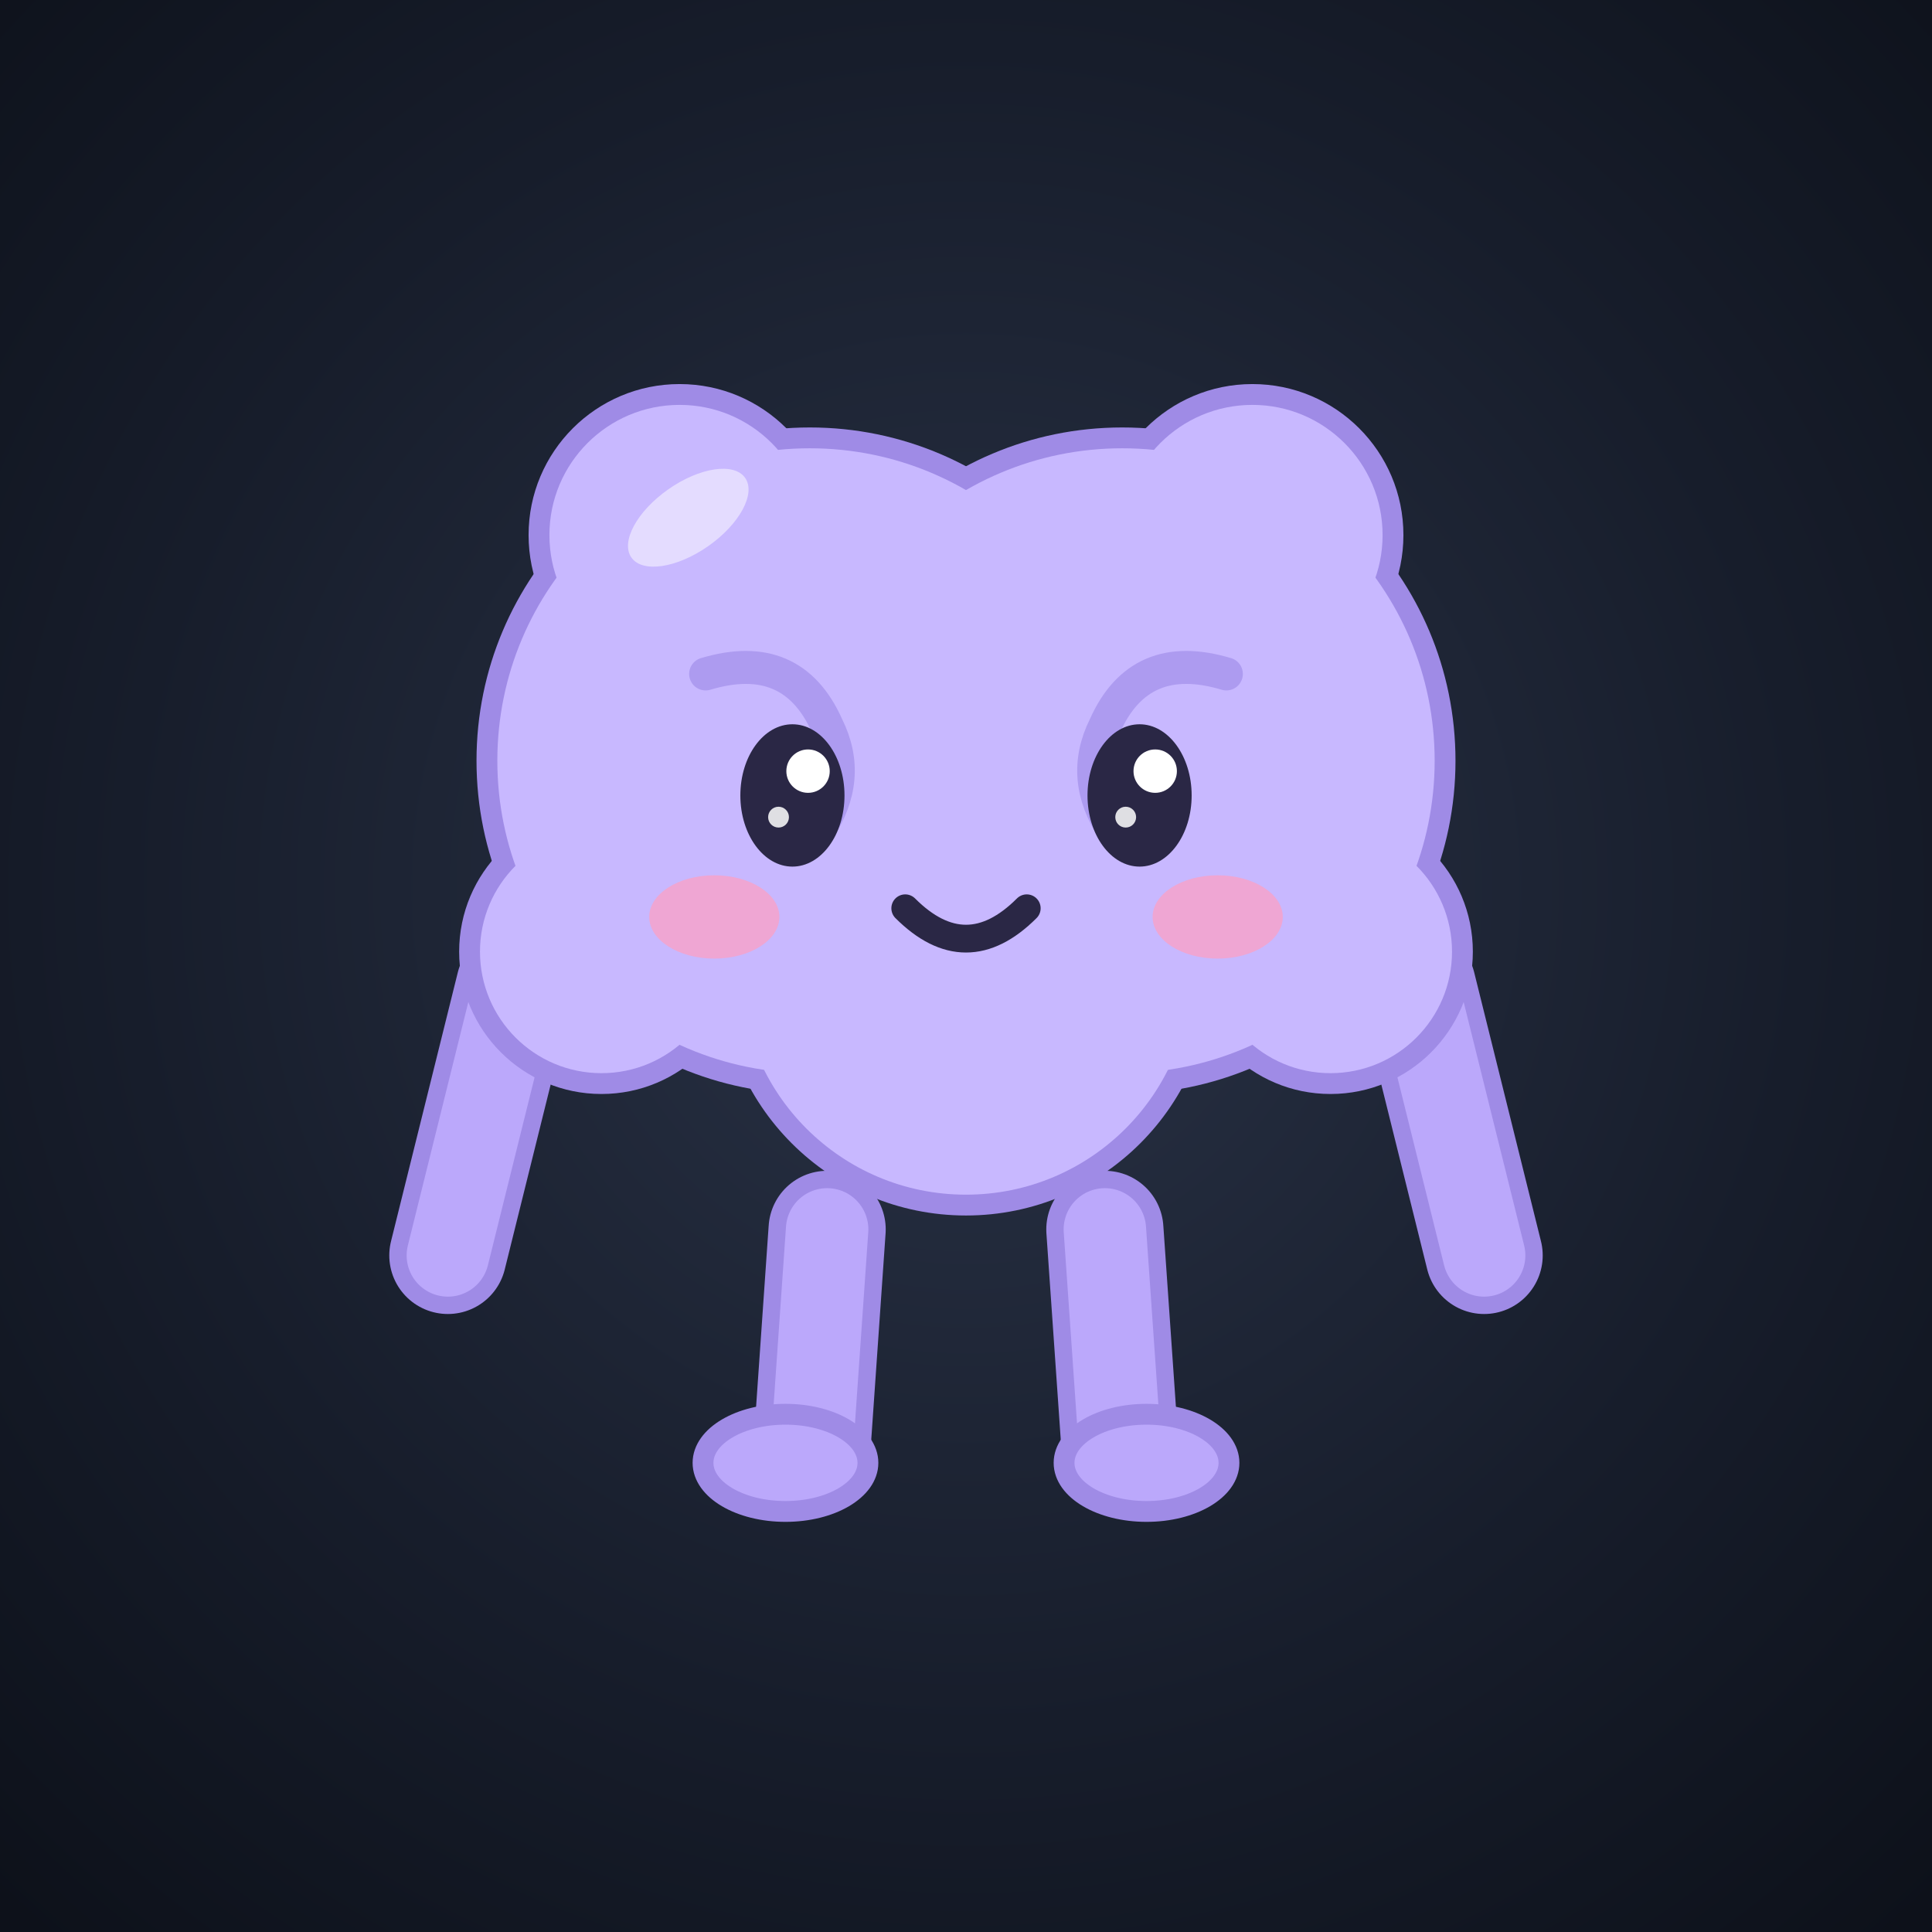
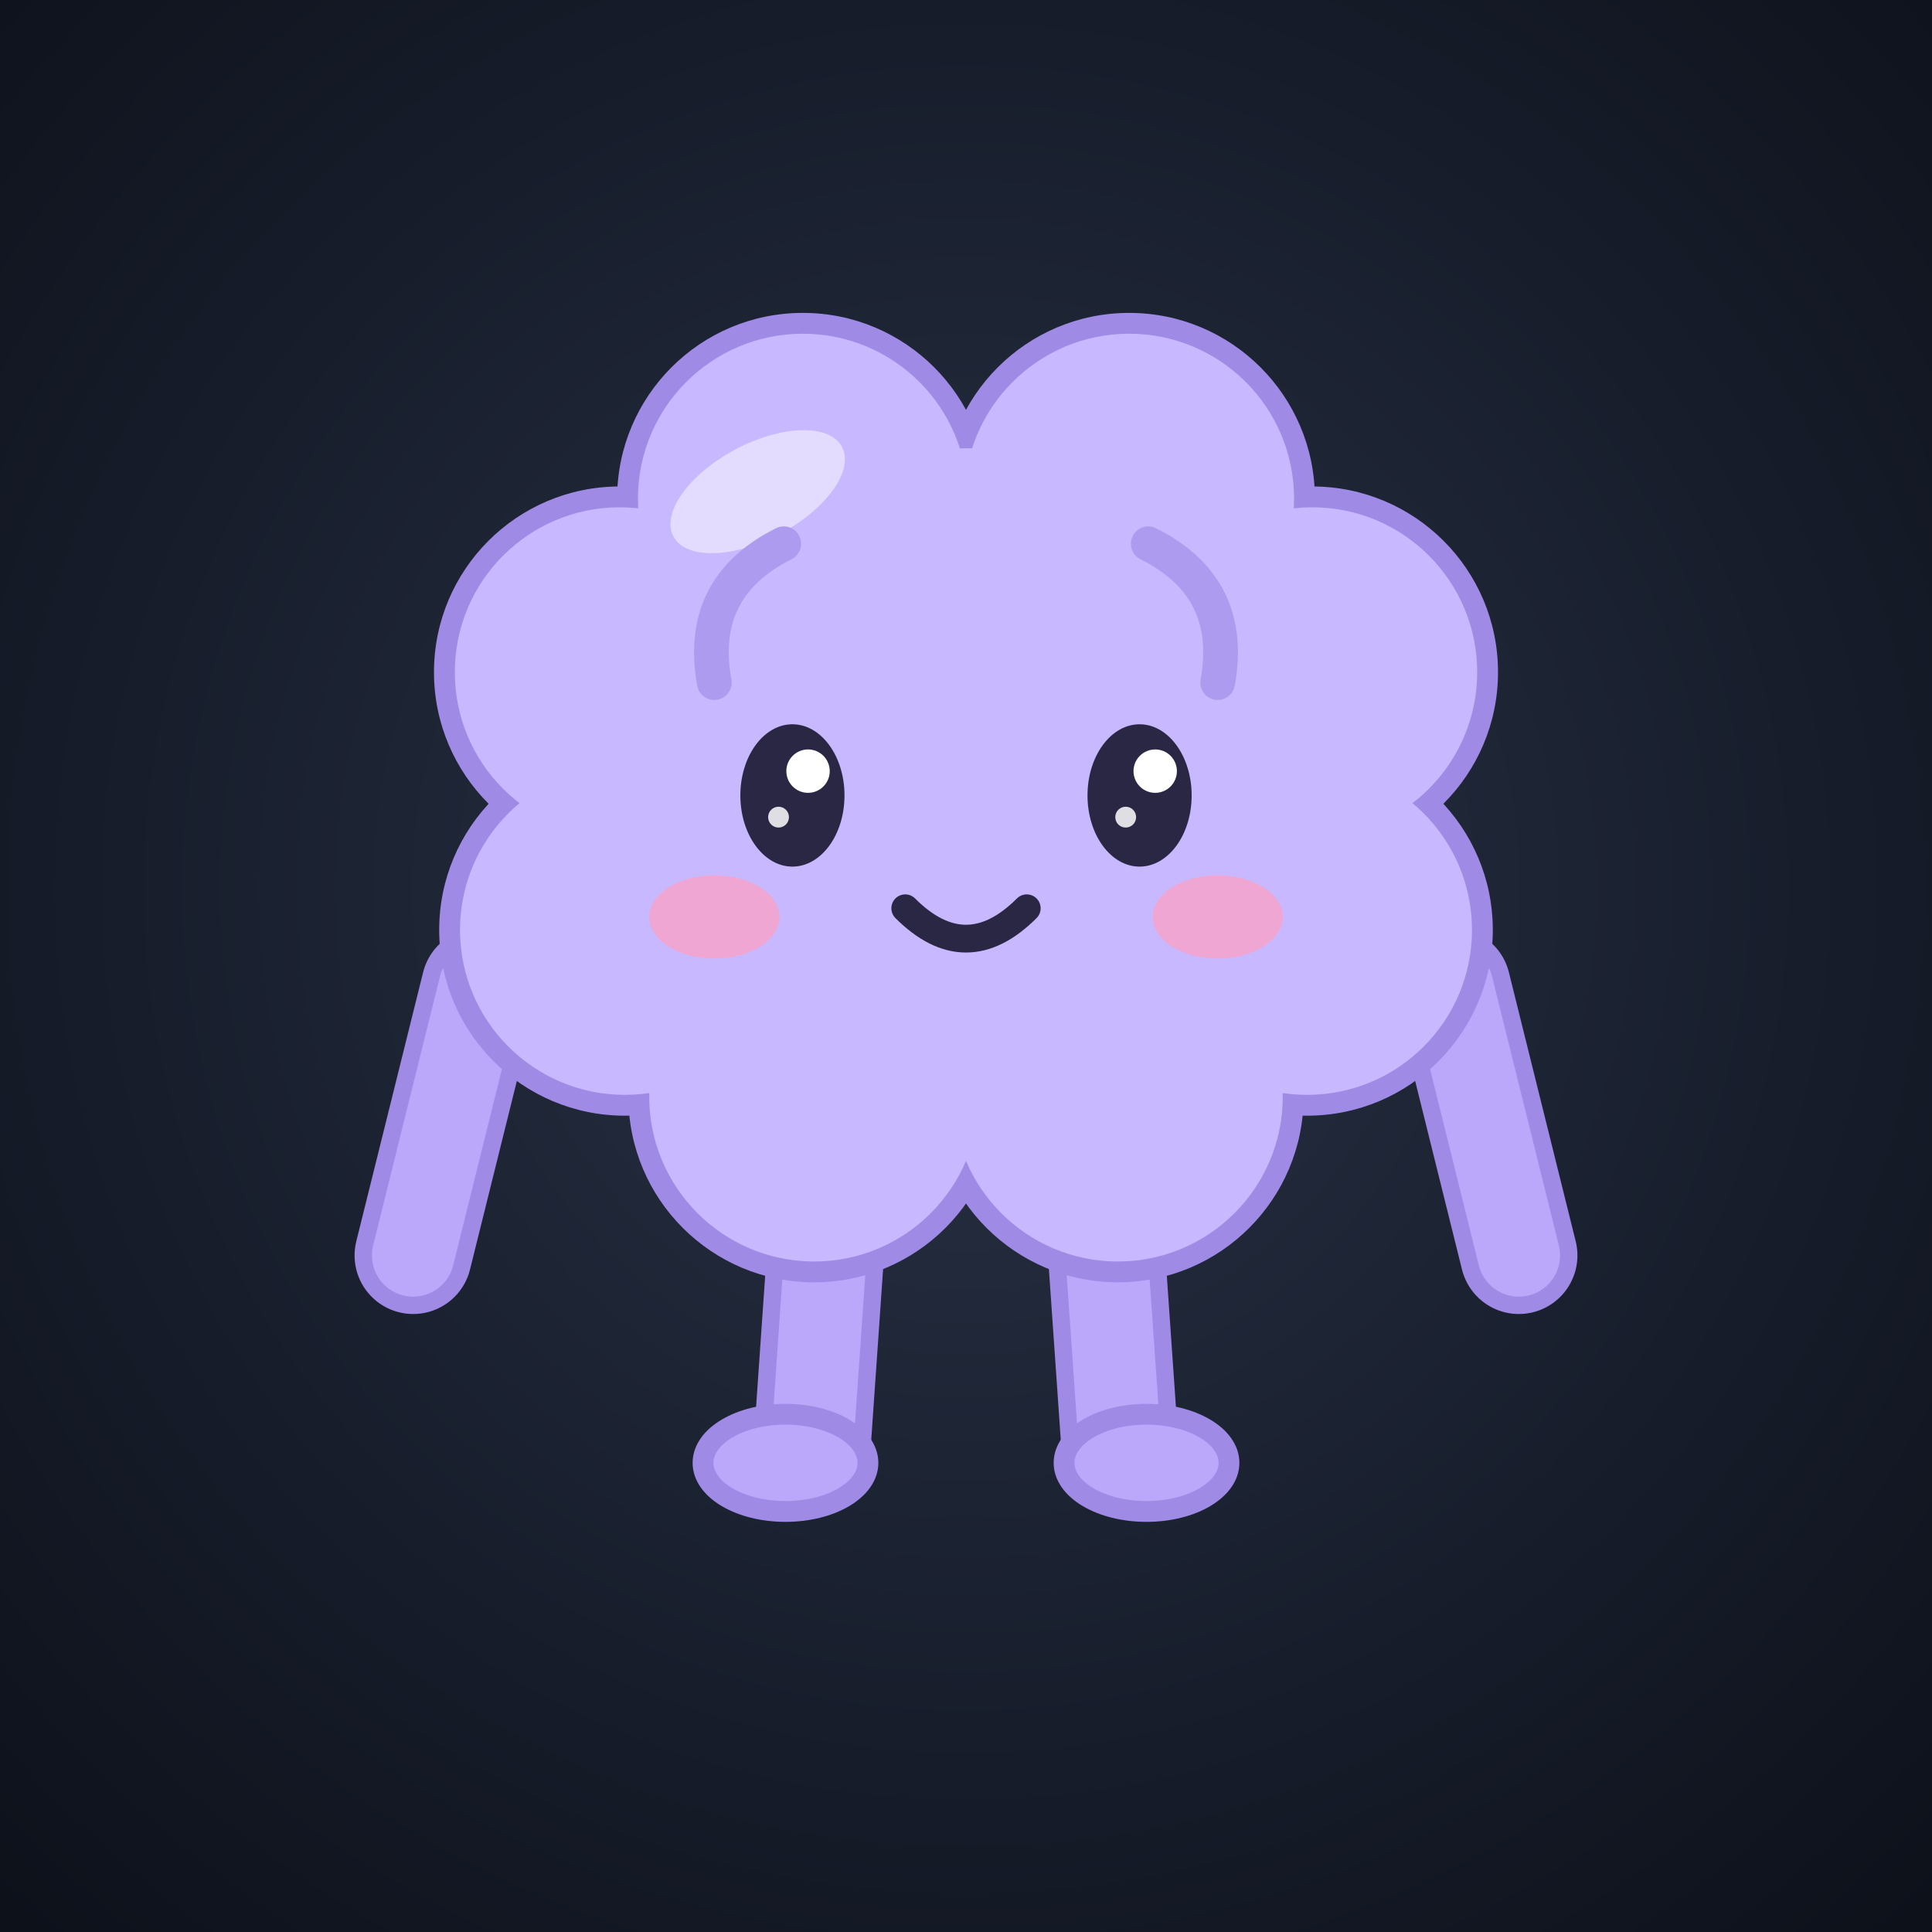
<svg xmlns="http://www.w3.org/2000/svg" viewBox="0 0 512 512">
  <defs>
    <radialGradient id="bg" cx=".5" cy=".46" r=".72">
      <stop offset="0" stop-color="#2a3347" />
      <stop offset=".6" stop-color="#171d2b" />
      <stop offset="1" stop-color="#0d111a" />
    </radialGradient>
  </defs>
  <rect width="512" height="512" fill="url(#bg)" />
  <g transform="translate(26 36) scale(2.3)">
    <g class="pal-fig" transform="translate(0 0) translate(100 120) rotate(0) scale(1) translate(-100 -120)">
      <g class="leg">
        <line x1="84" y1="126" x2="82.2" y2="151.9" stroke="#9f8be6" stroke-width="13.5" stroke-linecap="round" />
        <line x1="84" y1="126" x2="82.2" y2="151.9" stroke="#bba8fb" stroke-width="9.5" stroke-linecap="round" />
      </g>
      <ellipse cx="79.2" cy="152.9" rx="9.5" ry="5.6" fill="#bba8fb" stroke="#9f8be6" stroke-width="2.4" />
      <g class="leg">
        <line x1="116" y1="126" x2="117.8" y2="151.9" stroke="#9f8be6" stroke-width="13.5" stroke-linecap="round" />
        <line x1="116" y1="126" x2="117.8" y2="151.9" stroke="#bba8fb" stroke-width="9.5" stroke-linecap="round" />
      </g>
      <ellipse cx="120.8" cy="152.9" rx="9.5" ry="5.6" fill="#bba8fb" stroke="#9f8be6" stroke-width="2.4" />
      <g class="arm armL">
-         <line x1="48" y1="98" x2="40.3" y2="129" stroke="#9f8be6" stroke-width="13.5" stroke-linecap="round" />
-         <line x1="48" y1="98" x2="40.3" y2="129" stroke="#bba8fb" stroke-width="9.5" stroke-linecap="round" />
+         <line x1="44" y1="98" x2="36.3" y2="129" stroke="#9f8be6" stroke-width="13.5" stroke-linecap="round" />
+         <line x1="44" y1="98" x2="36.3" y2="129" stroke="#bba8fb" stroke-width="9.5" stroke-linecap="round" />
      </g>
      <g class="arm armR">
-         <line x1="152" y1="98" x2="159.7" y2="129" stroke="#9f8be6" stroke-width="13.5" stroke-linecap="round" />
-         <line x1="152" y1="98" x2="159.7" y2="129" stroke="#bba8fb" stroke-width="9.5" stroke-linecap="round" />
+         <line x1="156" y1="98" x2="163.7" y2="129" stroke="#9f8be6" stroke-width="13.5" stroke-linecap="round" />
+         <line x1="156" y1="98" x2="163.7" y2="129" stroke="#bba8fb" stroke-width="9.5" stroke-linecap="round" />
      </g>
      <g fill="#9f8be6">
-         <circle cx="82" cy="72" r="38.4" />
-         <circle cx="67" cy="46" r="17.4" />
-         <circle cx="58" cy="94" r="16.4" />
-         <circle cx="118" cy="72" r="38.4" />
-         <circle cx="133" cy="46" r="17.4" />
-         <circle cx="142" cy="94" r="16.4" />
-         <circle cx="100" cy="96" r="28.4" />
+         <circle cx="118.8" cy="41.8" r="21.4" />
+         <circle cx="81.2" cy="41.8" r="21.4" />
+         <circle cx="139.9" cy="61.8" r="21.4" />
+         <circle cx="60.1" cy="61.8" r="21.4" />
+         <circle cx="139.3" cy="91.5" r="21.4" />
+         <circle cx="60.7" cy="91.5" r="21.4" />
+         <circle cx="117.5" cy="110.7" r="21.4" />
+         <circle cx="82.5" cy="110.7" r="21.4" />
+         <circle cx="100" cy="76" r="42.4" />
      </g>
      <g fill="#c8b8ff">
-         <circle cx="82" cy="72" r="36" />
-         <circle cx="67" cy="46" r="15" />
-         <circle cx="58" cy="94" r="14" />
-         <circle cx="118" cy="72" r="36" />
-         <circle cx="133" cy="46" r="15" />
-         <circle cx="142" cy="94" r="14" />
-         <circle cx="100" cy="96" r="26" />
+         <circle cx="118.8" cy="41.8" r="19" />
+         <circle cx="81.2" cy="41.8" r="19" />
+         <circle cx="139.9" cy="61.8" r="19" />
+         <circle cx="60.1" cy="61.8" r="19" />
+         <circle cx="139.3" cy="91.5" r="19" />
+         <circle cx="60.7" cy="91.5" r="19" />
+         <circle cx="117.5" cy="110.7" r="19" />
+         <circle cx="82.5" cy="110.7" r="19" />
+         <circle cx="100" cy="76" r="40" />
      </g>
      <g fill="#eee8ff" opacity=".75">
-         <ellipse cx="68" cy="44" rx="8" ry="4" transform="rotate(-35 68 44)" />
+         <ellipse cx="76" cy="41" rx="11" ry="5.5" transform="rotate(-28 76 41)" />
      </g>
-       <g fill="none" stroke="#ad9bf0" stroke-width="3.8" stroke-linecap="round" stroke-linejoin="round">
-         <path d="M70 62q10 -3 14 6q3 6 -1 12" />
-         <path d="M130 62q-10 -3 -14 6q-3 6 1 12" />
+       <g fill="none" stroke="#ad9bf0" stroke-width="4" stroke-linecap="round" stroke-linejoin="round">
+         <path d="M121 47q10 5 8 16" />
+         <path d="M79 47q-10 5 -8 16" />
      </g>
      <ellipse cx="71" cy="90" rx="7.5" ry="4.8" fill="#ff9ec0" opacity=".7" />
      <ellipse cx="129" cy="90" rx="7.5" ry="4.8" fill="#ff9ec0" opacity=".7" />
      <g class="eyes">
        <ellipse cx="80" cy="76" rx="6" ry="8.2" fill="#2a2745" />
        <circle cx="81.8" cy="73.2" r="2.5" fill="#fff" />
        <circle cx="78.4" cy="78.5" r="1.2" fill="#fff" opacity=".85" />
        <ellipse cx="120" cy="76" rx="6" ry="8.2" fill="#2a2745" />
        <circle cx="121.8" cy="73.2" r="2.5" fill="#fff" />
        <circle cx="118.4" cy="78.5" r="1.2" fill="#fff" opacity=".85" />
      </g>
      <path d="M93 89 q7 7 14 0" fill="none" stroke="#2a2745" stroke-width="3.2" stroke-linecap="round" />
    </g>
  </g>
</svg>
